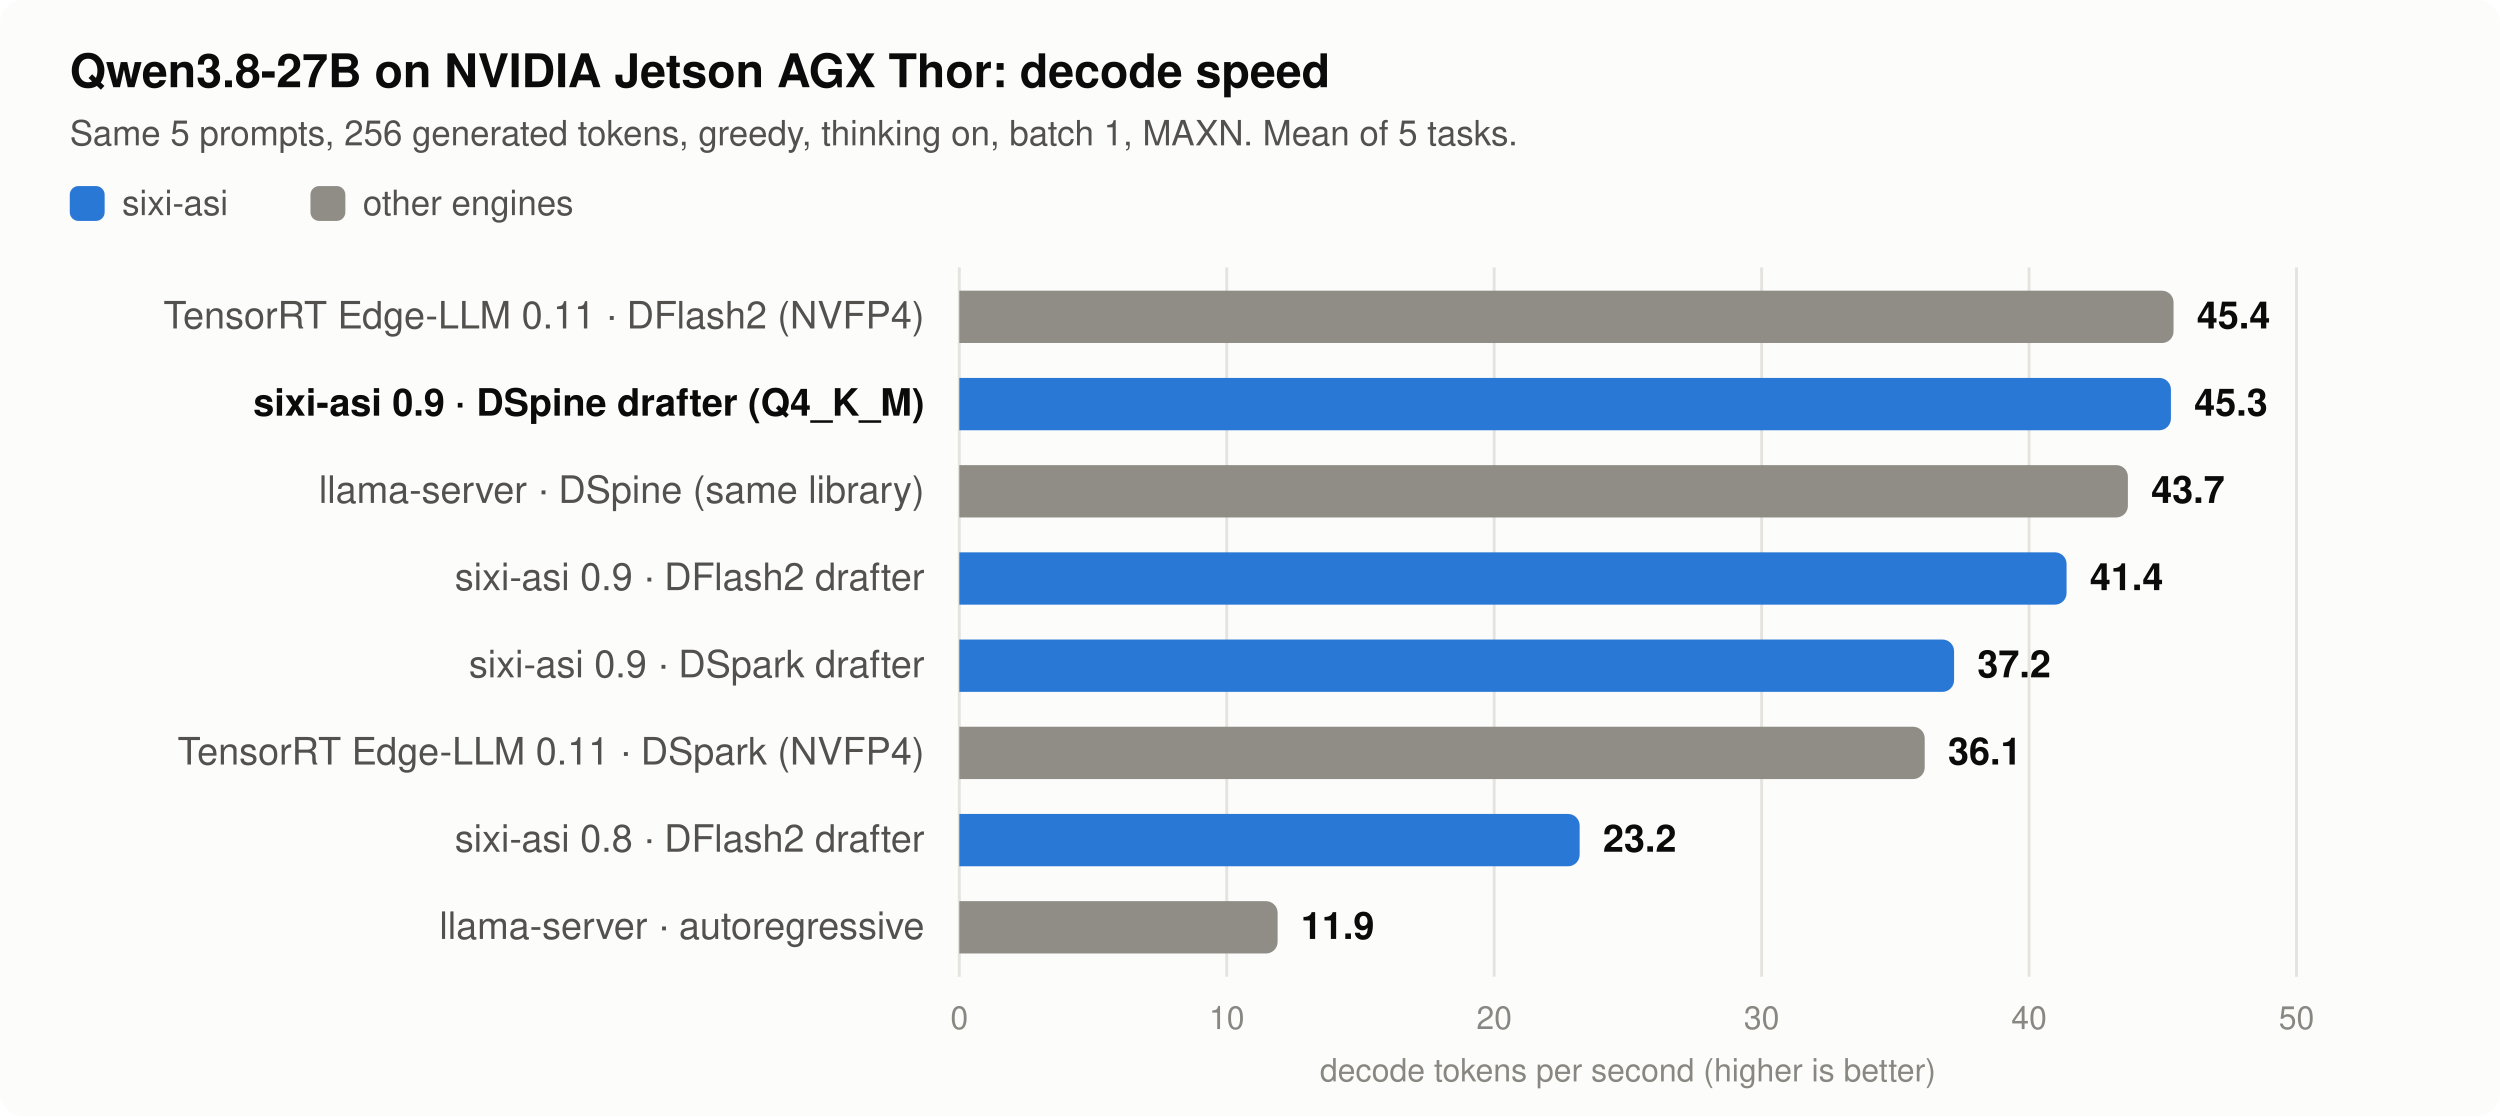
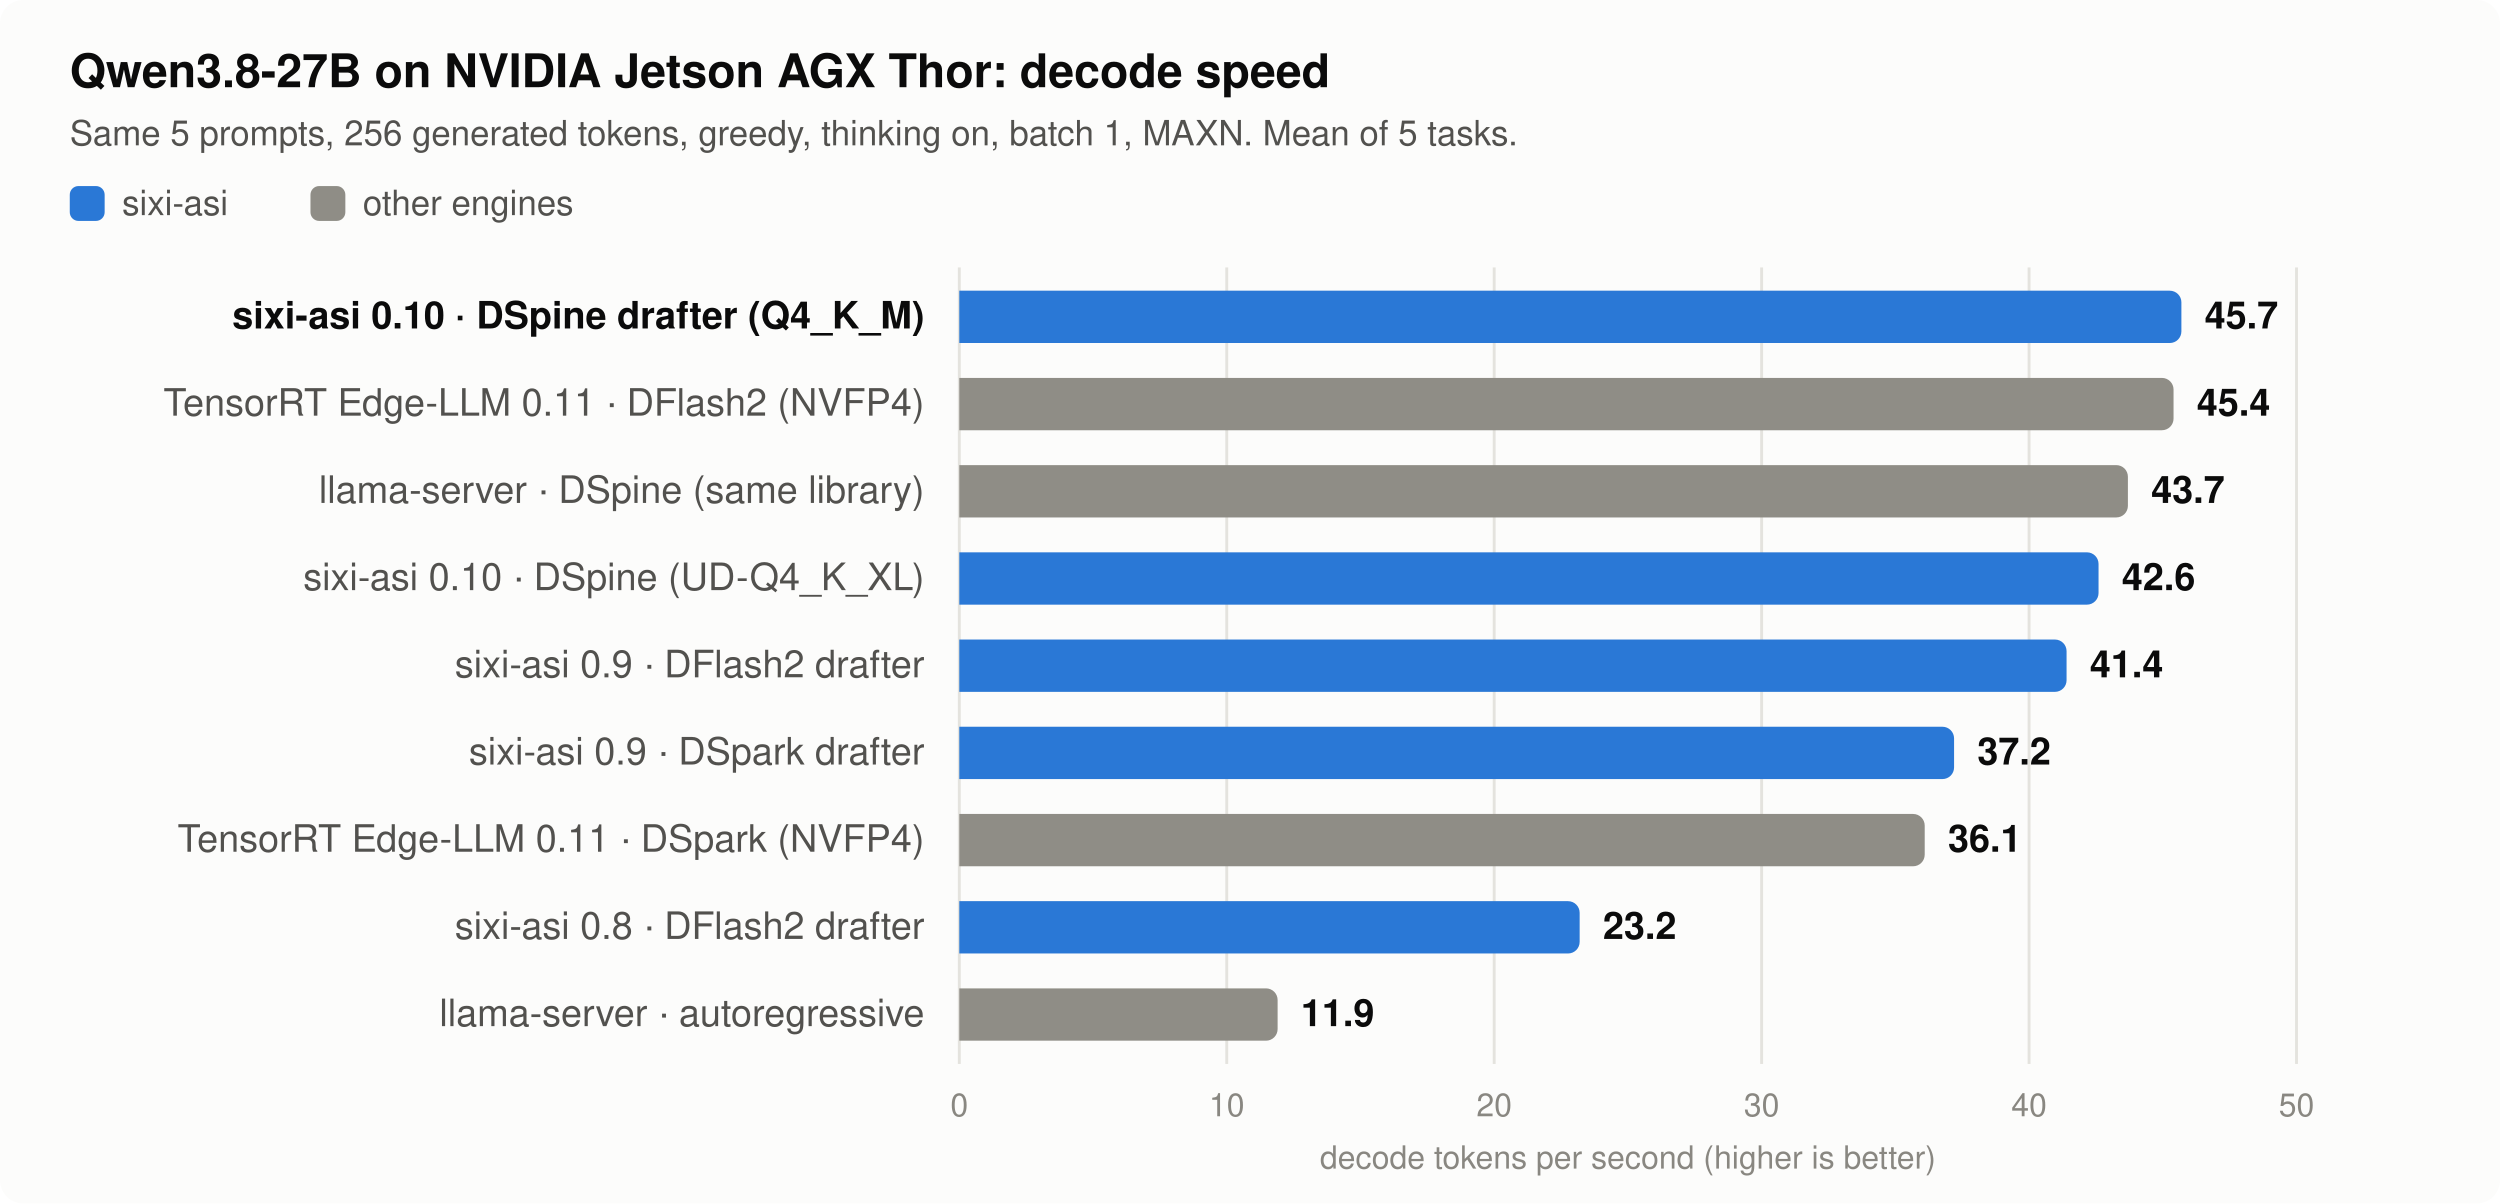
- <svg xmlns="http://www.w3.org/2000/svg" viewBox="0 0 860 384" width="860" height="384" font-family="-apple-system, BlinkMacSystemFont, 'Segoe UI', Helvetica, Arial, sans-serif" role="img" aria-label="Qwen3.8-27B on NVIDIA Jetson AGX Thor: decode speed">
-   <rect width="860" height="384" rx="8" fill="#fcfcfb" />
+ <svg xmlns="http://www.w3.org/2000/svg" viewBox="0 0 860 414" width="860" height="414" font-family="-apple-system, BlinkMacSystemFont, 'Segoe UI', Helvetica, Arial, sans-serif" role="img" aria-label="Qwen3.8-27B on NVIDIA Jetson AGX Thor: decode speed">
+   <rect width="860" height="414" rx="8" fill="#fcfcfb" />
  <text x="24.0" y="30.0" fill="#0b0b0b" font-size="16" text-anchor="start" font-weight="600">Qwen3.8-27B on NVIDIA Jetson AGX Thor: decode speed</text>
  <text x="24.0" y="50.0" fill="#52514e" font-size="12" text-anchor="start" font-weight="400">Same 5 prompts, 256 generated tokens, greedy, thinking on, batch 1, MAXN. Mean of 5 tasks.</text>
  <rect x="24" y="64" width="12" height="12" rx="3" fill="#2a78d6" />
  <text x="42.0" y="74.0" fill="#52514e" font-size="12" text-anchor="start" font-weight="400">sixi-asi</text>
  <rect x="106.8" y="64" width="12" height="12" rx="3" fill="#8f8d86" />
  <text x="124.8" y="74.0" fill="#52514e" font-size="12" text-anchor="start" font-weight="400">other engines</text>
-   <line x1="330.0" y1="92" x2="330.0" y2="336" stroke="#e4e3de" stroke-width="1" />
-   <text x="330.0" y="354.0" fill="#898781" font-size="11" text-anchor="middle" font-weight="400">0</text>
-   <line x1="422.0" y1="92" x2="422.0" y2="336" stroke="#e4e3de" stroke-width="1" />
-   <text x="422.0" y="354.0" fill="#898781" font-size="11" text-anchor="middle" font-weight="400">10</text>
-   <line x1="514.0" y1="92" x2="514.0" y2="336" stroke="#e4e3de" stroke-width="1" />
-   <text x="514.0" y="354.0" fill="#898781" font-size="11" text-anchor="middle" font-weight="400">20</text>
-   <line x1="606.0" y1="92" x2="606.0" y2="336" stroke="#e4e3de" stroke-width="1" />
-   <text x="606.0" y="354.0" fill="#898781" font-size="11" text-anchor="middle" font-weight="400">30</text>
-   <line x1="698.0" y1="92" x2="698.0" y2="336" stroke="#e4e3de" stroke-width="1" />
-   <text x="698.0" y="354.0" fill="#898781" font-size="11" text-anchor="middle" font-weight="400">40</text>
-   <line x1="790.0" y1="92" x2="790.0" y2="336" stroke="#e4e3de" stroke-width="1" />
-   <text x="790.0" y="354.0" fill="#898781" font-size="11" text-anchor="middle" font-weight="400">50</text>
-   <text x="560.0" y="372.0" fill="#898781" font-size="11" text-anchor="middle" font-weight="400">decode tokens per second (higher is better)</text>
-   <text x="318.0" y="113.0" fill="#52514e" font-size="13" text-anchor="end" font-weight="400">TensorRT Edge-LLM 0.11 · DFlash2 (NVFP4)</text>
-   <path d="M330.0,100.0 h413.7 a4,4 0 0 1 4,4 v10.0 a4,4 0 0 1 -4,4 h-413.7 z" fill="#8f8d86" />
-   <text x="755.7" y="113.0" fill="#0b0b0b" font-size="13" text-anchor="start" font-weight="600">45.4</text>
-   <text x="318.0" y="143.0" fill="#0b0b0b" font-size="13" text-anchor="end" font-weight="600">sixi-asi 0.9 · DSpine drafter (Q4_K_M)</text>
-   <path d="M330.0,130.0 h412.8 a4,4 0 0 1 4,4 v10.0 a4,4 0 0 1 -4,4 h-412.8 z" fill="#2a78d6" />
-   <text x="754.8" y="143.0" fill="#0b0b0b" font-size="13" text-anchor="start" font-weight="600">45.3</text>
+   <line x1="330.0" y1="92" x2="330.0" y2="366" stroke="#e4e3de" stroke-width="1" />
+   <text x="330.0" y="384.0" fill="#898781" font-size="11" text-anchor="middle" font-weight="400">0</text>
+   <line x1="422.0" y1="92" x2="422.0" y2="366" stroke="#e4e3de" stroke-width="1" />
+   <text x="422.0" y="384.0" fill="#898781" font-size="11" text-anchor="middle" font-weight="400">10</text>
+   <line x1="514.0" y1="92" x2="514.0" y2="366" stroke="#e4e3de" stroke-width="1" />
+   <text x="514.0" y="384.0" fill="#898781" font-size="11" text-anchor="middle" font-weight="400">20</text>
+   <line x1="606.0" y1="92" x2="606.0" y2="366" stroke="#e4e3de" stroke-width="1" />
+   <text x="606.0" y="384.0" fill="#898781" font-size="11" text-anchor="middle" font-weight="400">30</text>
+   <line x1="698.0" y1="92" x2="698.0" y2="366" stroke="#e4e3de" stroke-width="1" />
+   <text x="698.0" y="384.0" fill="#898781" font-size="11" text-anchor="middle" font-weight="400">40</text>
+   <line x1="790.0" y1="92" x2="790.0" y2="366" stroke="#e4e3de" stroke-width="1" />
+   <text x="790.0" y="384.0" fill="#898781" font-size="11" text-anchor="middle" font-weight="400">50</text>
+   <text x="560.0" y="402.0" fill="#898781" font-size="11" text-anchor="middle" font-weight="400">decode tokens per second (higher is better)</text>
+   <text x="318.0" y="113.0" fill="#0b0b0b" font-size="13" text-anchor="end" font-weight="600">sixi-asi 0.10 · DSpine drafter (Q4_K_M)</text>
+   <path d="M330.0,100.0 h416.4 a4,4 0 0 1 4,4 v10.0 a4,4 0 0 1 -4,4 h-416.4 z" fill="#2a78d6" />
+   <text x="758.4" y="113.0" fill="#0b0b0b" font-size="13" text-anchor="start" font-weight="600">45.7</text>
+   <text x="318.0" y="143.0" fill="#52514e" font-size="13" text-anchor="end" font-weight="400">TensorRT Edge-LLM 0.11 · DFlash2 (NVFP4)</text>
+   <path d="M330.0,130.0 h413.7 a4,4 0 0 1 4,4 v10.0 a4,4 0 0 1 -4,4 h-413.7 z" fill="#8f8d86" />
+   <text x="755.7" y="143.0" fill="#0b0b0b" font-size="13" text-anchor="start" font-weight="600">45.4</text>
  <text x="318.0" y="173.0" fill="#52514e" font-size="13" text-anchor="end" font-weight="400">llama-server · DSpine (same library)</text>
  <path d="M330.0,160.0 h398.0 a4,4 0 0 1 4,4 v10.0 a4,4 0 0 1 -4,4 h-398.0 z" fill="#8f8d86" />
  <text x="740.0" y="173.0" fill="#0b0b0b" font-size="13" text-anchor="start" font-weight="600">43.7</text>
-   <text x="318.0" y="203.0" fill="#52514e" font-size="13" text-anchor="end" font-weight="400">sixi-asi 0.9 · DFlash2 drafter</text>
-   <path d="M330.0,190.0 h376.9 a4,4 0 0 1 4,4 v10.0 a4,4 0 0 1 -4,4 h-376.9 z" fill="#2a78d6" />
-   <text x="718.9" y="203.0" fill="#0b0b0b" font-size="13" text-anchor="start" font-weight="600">41.4</text>
-   <text x="318.0" y="233.0" fill="#52514e" font-size="13" text-anchor="end" font-weight="400">sixi-asi 0.9 · DSpark drafter</text>
-   <path d="M330.0,220.0 h338.2 a4,4 0 0 1 4,4 v10.0 a4,4 0 0 1 -4,4 h-338.2 z" fill="#2a78d6" />
-   <text x="680.2" y="233.0" fill="#0b0b0b" font-size="13" text-anchor="start" font-weight="600">37.2</text>
-   <text x="318.0" y="263.0" fill="#52514e" font-size="13" text-anchor="end" font-weight="400">TensorRT Edge-LLM 0.11 · DSpark (NVFP4)</text>
-   <path d="M330.0,250.0 h328.1 a4,4 0 0 1 4,4 v10.0 a4,4 0 0 1 -4,4 h-328.1 z" fill="#8f8d86" />
-   <text x="670.1" y="263.0" fill="#0b0b0b" font-size="13" text-anchor="start" font-weight="600">36.1</text>
-   <text x="318.0" y="293.0" fill="#52514e" font-size="13" text-anchor="end" font-weight="400">sixi-asi 0.8 · DFlash2 drafter</text>
-   <path d="M330.0,280.0 h209.4 a4,4 0 0 1 4,4 v10.0 a4,4 0 0 1 -4,4 h-209.4 z" fill="#2a78d6" />
-   <text x="551.4" y="293.0" fill="#0b0b0b" font-size="13" text-anchor="start" font-weight="600">23.2</text>
-   <text x="318.0" y="323.0" fill="#52514e" font-size="13" text-anchor="end" font-weight="400">llama-server · autoregressive</text>
-   <path d="M330.0,310.0 h105.5 a4,4 0 0 1 4,4 v10.0 a4,4 0 0 1 -4,4 h-105.5 z" fill="#8f8d86" />
-   <text x="447.5" y="323.0" fill="#0b0b0b" font-size="13" text-anchor="start" font-weight="600">11.9</text>
+   <text x="318.0" y="203.0" fill="#52514e" font-size="13" text-anchor="end" font-weight="400">sixi-asi 0.10 · DSpine (UD-Q4_K_XL)</text>
+   <path d="M330.0,190.0 h387.9 a4,4 0 0 1 4,4 v10.0 a4,4 0 0 1 -4,4 h-387.9 z" fill="#2a78d6" />
+   <text x="729.9" y="203.0" fill="#0b0b0b" font-size="13" text-anchor="start" font-weight="600">42.6</text>
+   <text x="318.0" y="233.0" fill="#52514e" font-size="13" text-anchor="end" font-weight="400">sixi-asi 0.9 · DFlash2 drafter</text>
+   <path d="M330.0,220.0 h376.9 a4,4 0 0 1 4,4 v10.0 a4,4 0 0 1 -4,4 h-376.9 z" fill="#2a78d6" />
+   <text x="718.9" y="233.0" fill="#0b0b0b" font-size="13" text-anchor="start" font-weight="600">41.4</text>
+   <text x="318.0" y="263.0" fill="#52514e" font-size="13" text-anchor="end" font-weight="400">sixi-asi 0.9 · DSpark drafter</text>
+   <path d="M330.0,250.0 h338.2 a4,4 0 0 1 4,4 v10.0 a4,4 0 0 1 -4,4 h-338.2 z" fill="#2a78d6" />
+   <text x="680.2" y="263.0" fill="#0b0b0b" font-size="13" text-anchor="start" font-weight="600">37.2</text>
+   <text x="318.0" y="293.0" fill="#52514e" font-size="13" text-anchor="end" font-weight="400">TensorRT Edge-LLM 0.11 · DSpark (NVFP4)</text>
+   <path d="M330.0,280.0 h328.1 a4,4 0 0 1 4,4 v10.0 a4,4 0 0 1 -4,4 h-328.1 z" fill="#8f8d86" />
+   <text x="670.1" y="293.0" fill="#0b0b0b" font-size="13" text-anchor="start" font-weight="600">36.1</text>
+   <text x="318.0" y="323.0" fill="#52514e" font-size="13" text-anchor="end" font-weight="400">sixi-asi 0.8 · DFlash2 drafter</text>
+   <path d="M330.0,310.0 h209.4 a4,4 0 0 1 4,4 v10.0 a4,4 0 0 1 -4,4 h-209.4 z" fill="#2a78d6" />
+   <text x="551.4" y="323.0" fill="#0b0b0b" font-size="13" text-anchor="start" font-weight="600">23.2</text>
+   <text x="318.0" y="353.0" fill="#52514e" font-size="13" text-anchor="end" font-weight="400">llama-server · autoregressive</text>
+   <path d="M330.0,340.0 h105.5 a4,4 0 0 1 4,4 v10.0 a4,4 0 0 1 -4,4 h-105.5 z" fill="#8f8d86" />
+   <text x="447.5" y="353.0" fill="#0b0b0b" font-size="13" text-anchor="start" font-weight="600">11.9</text>
</svg>
